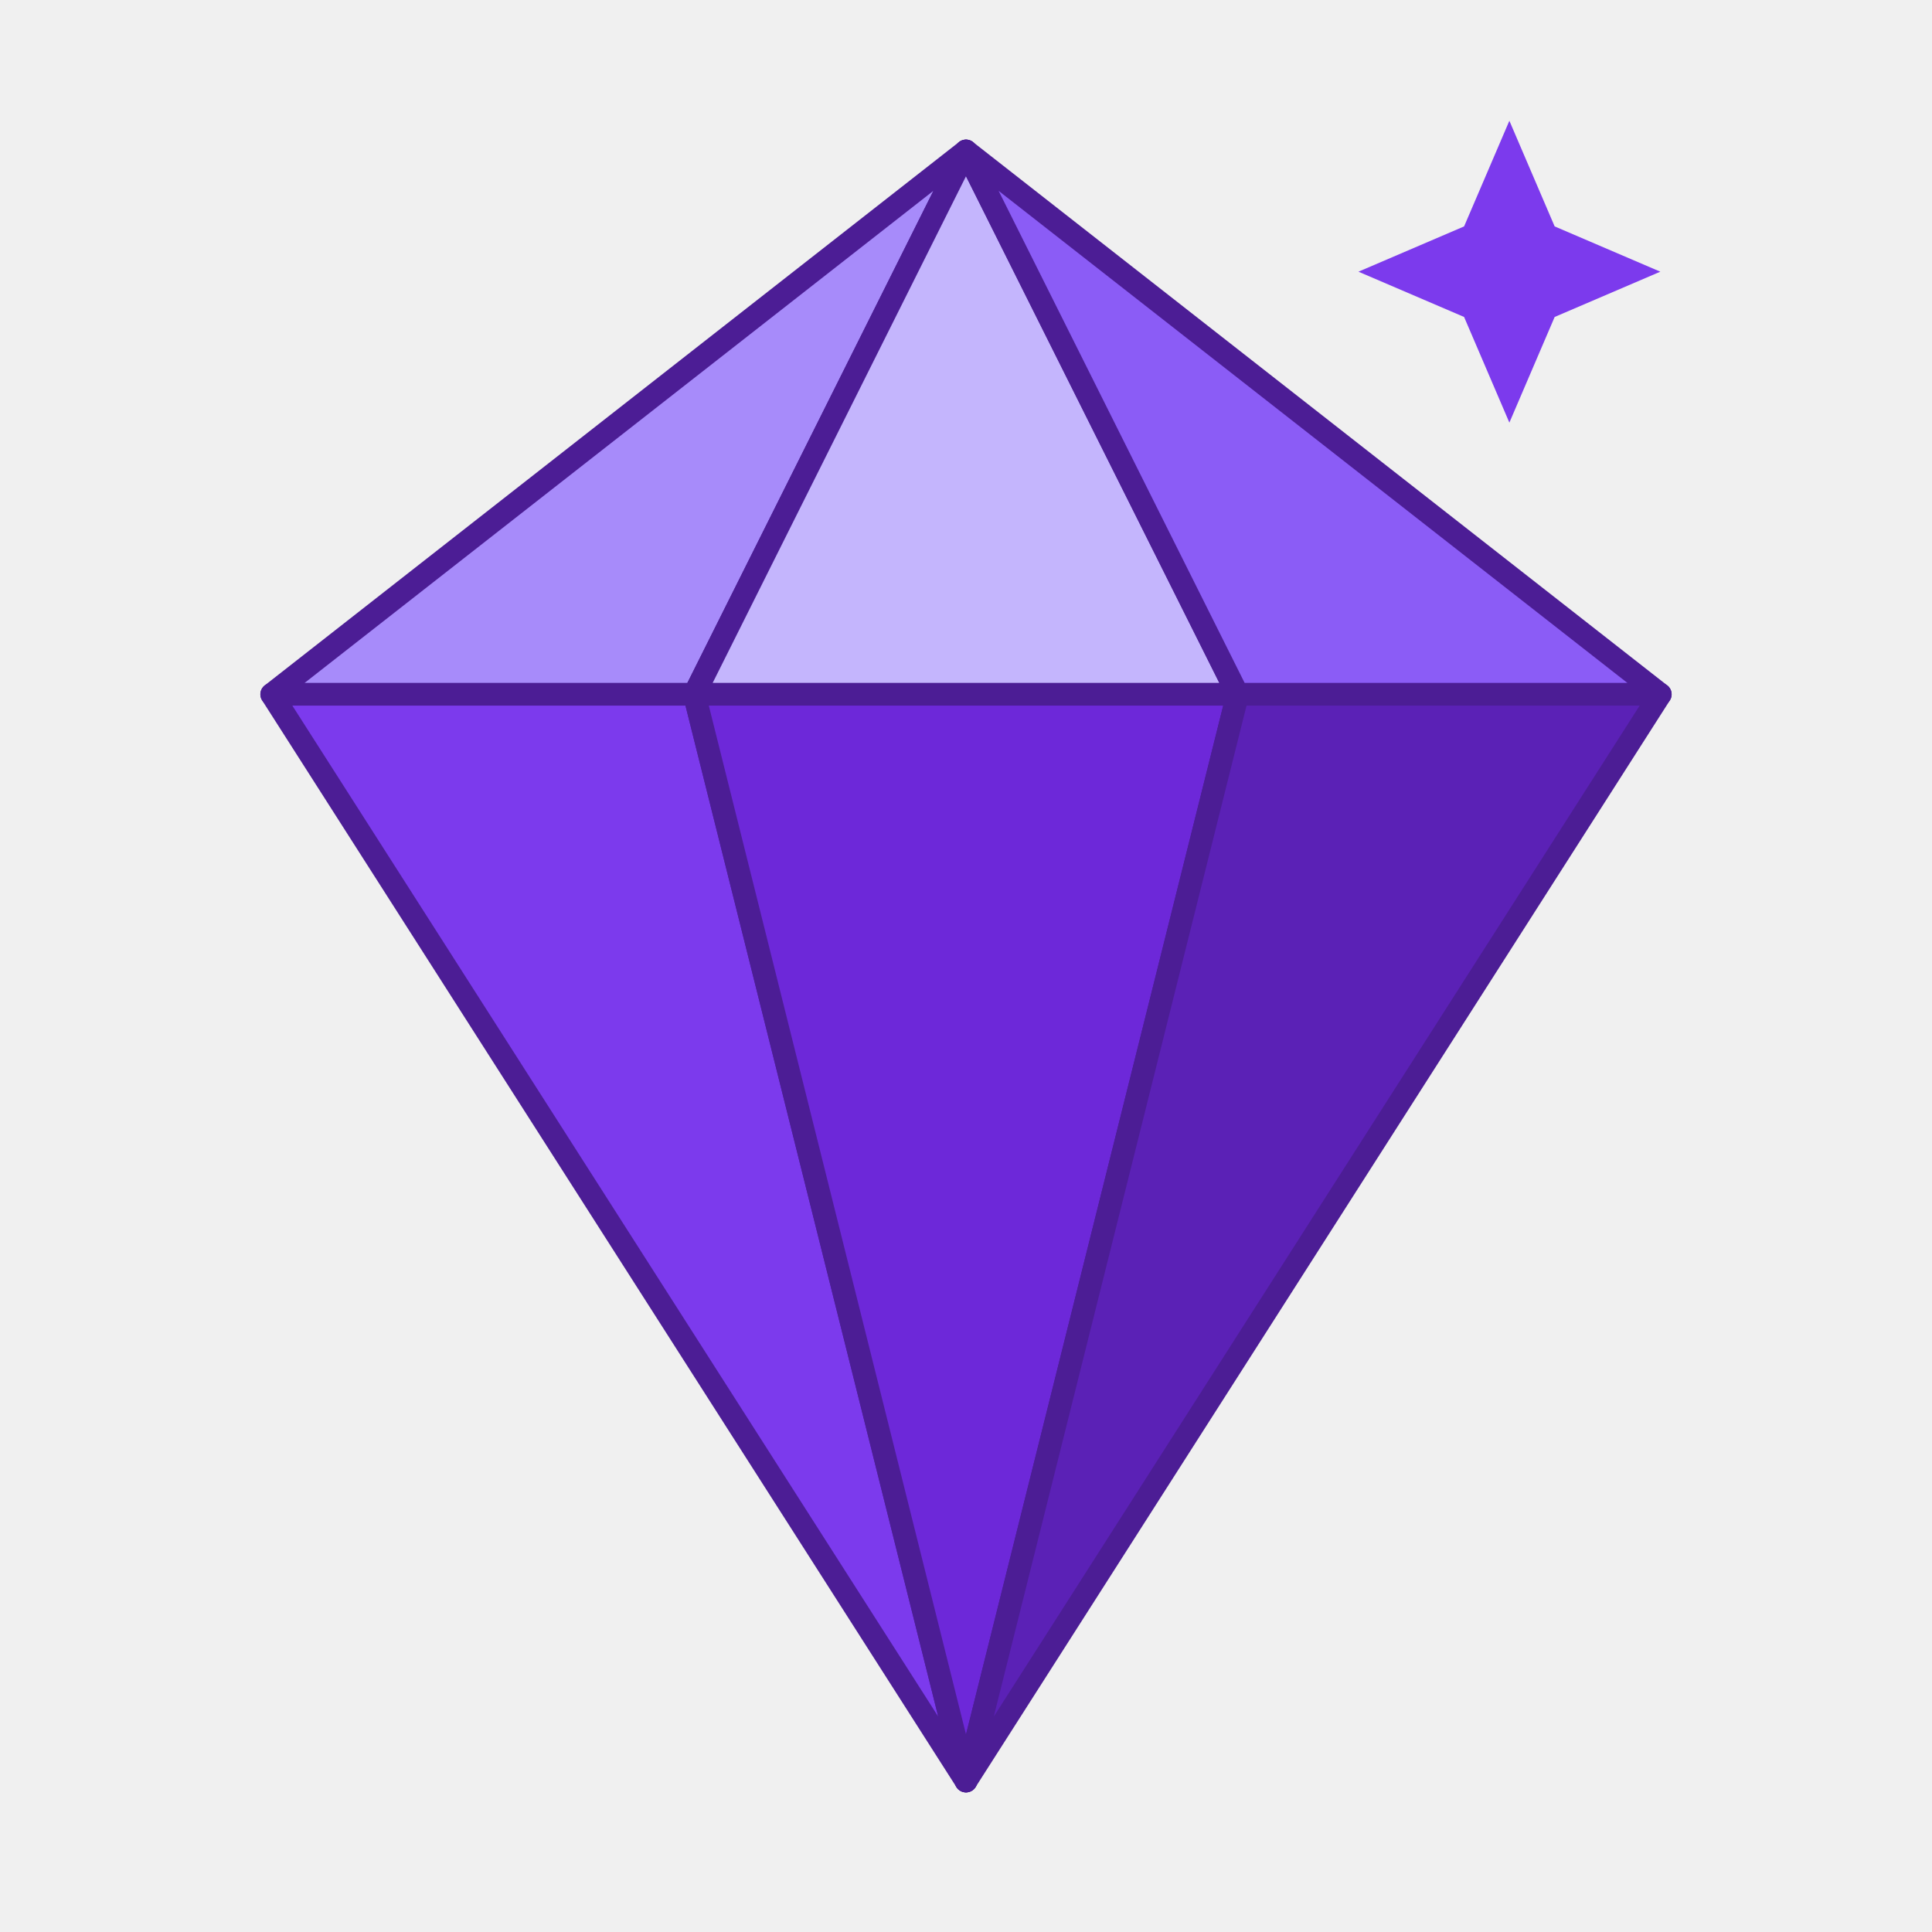
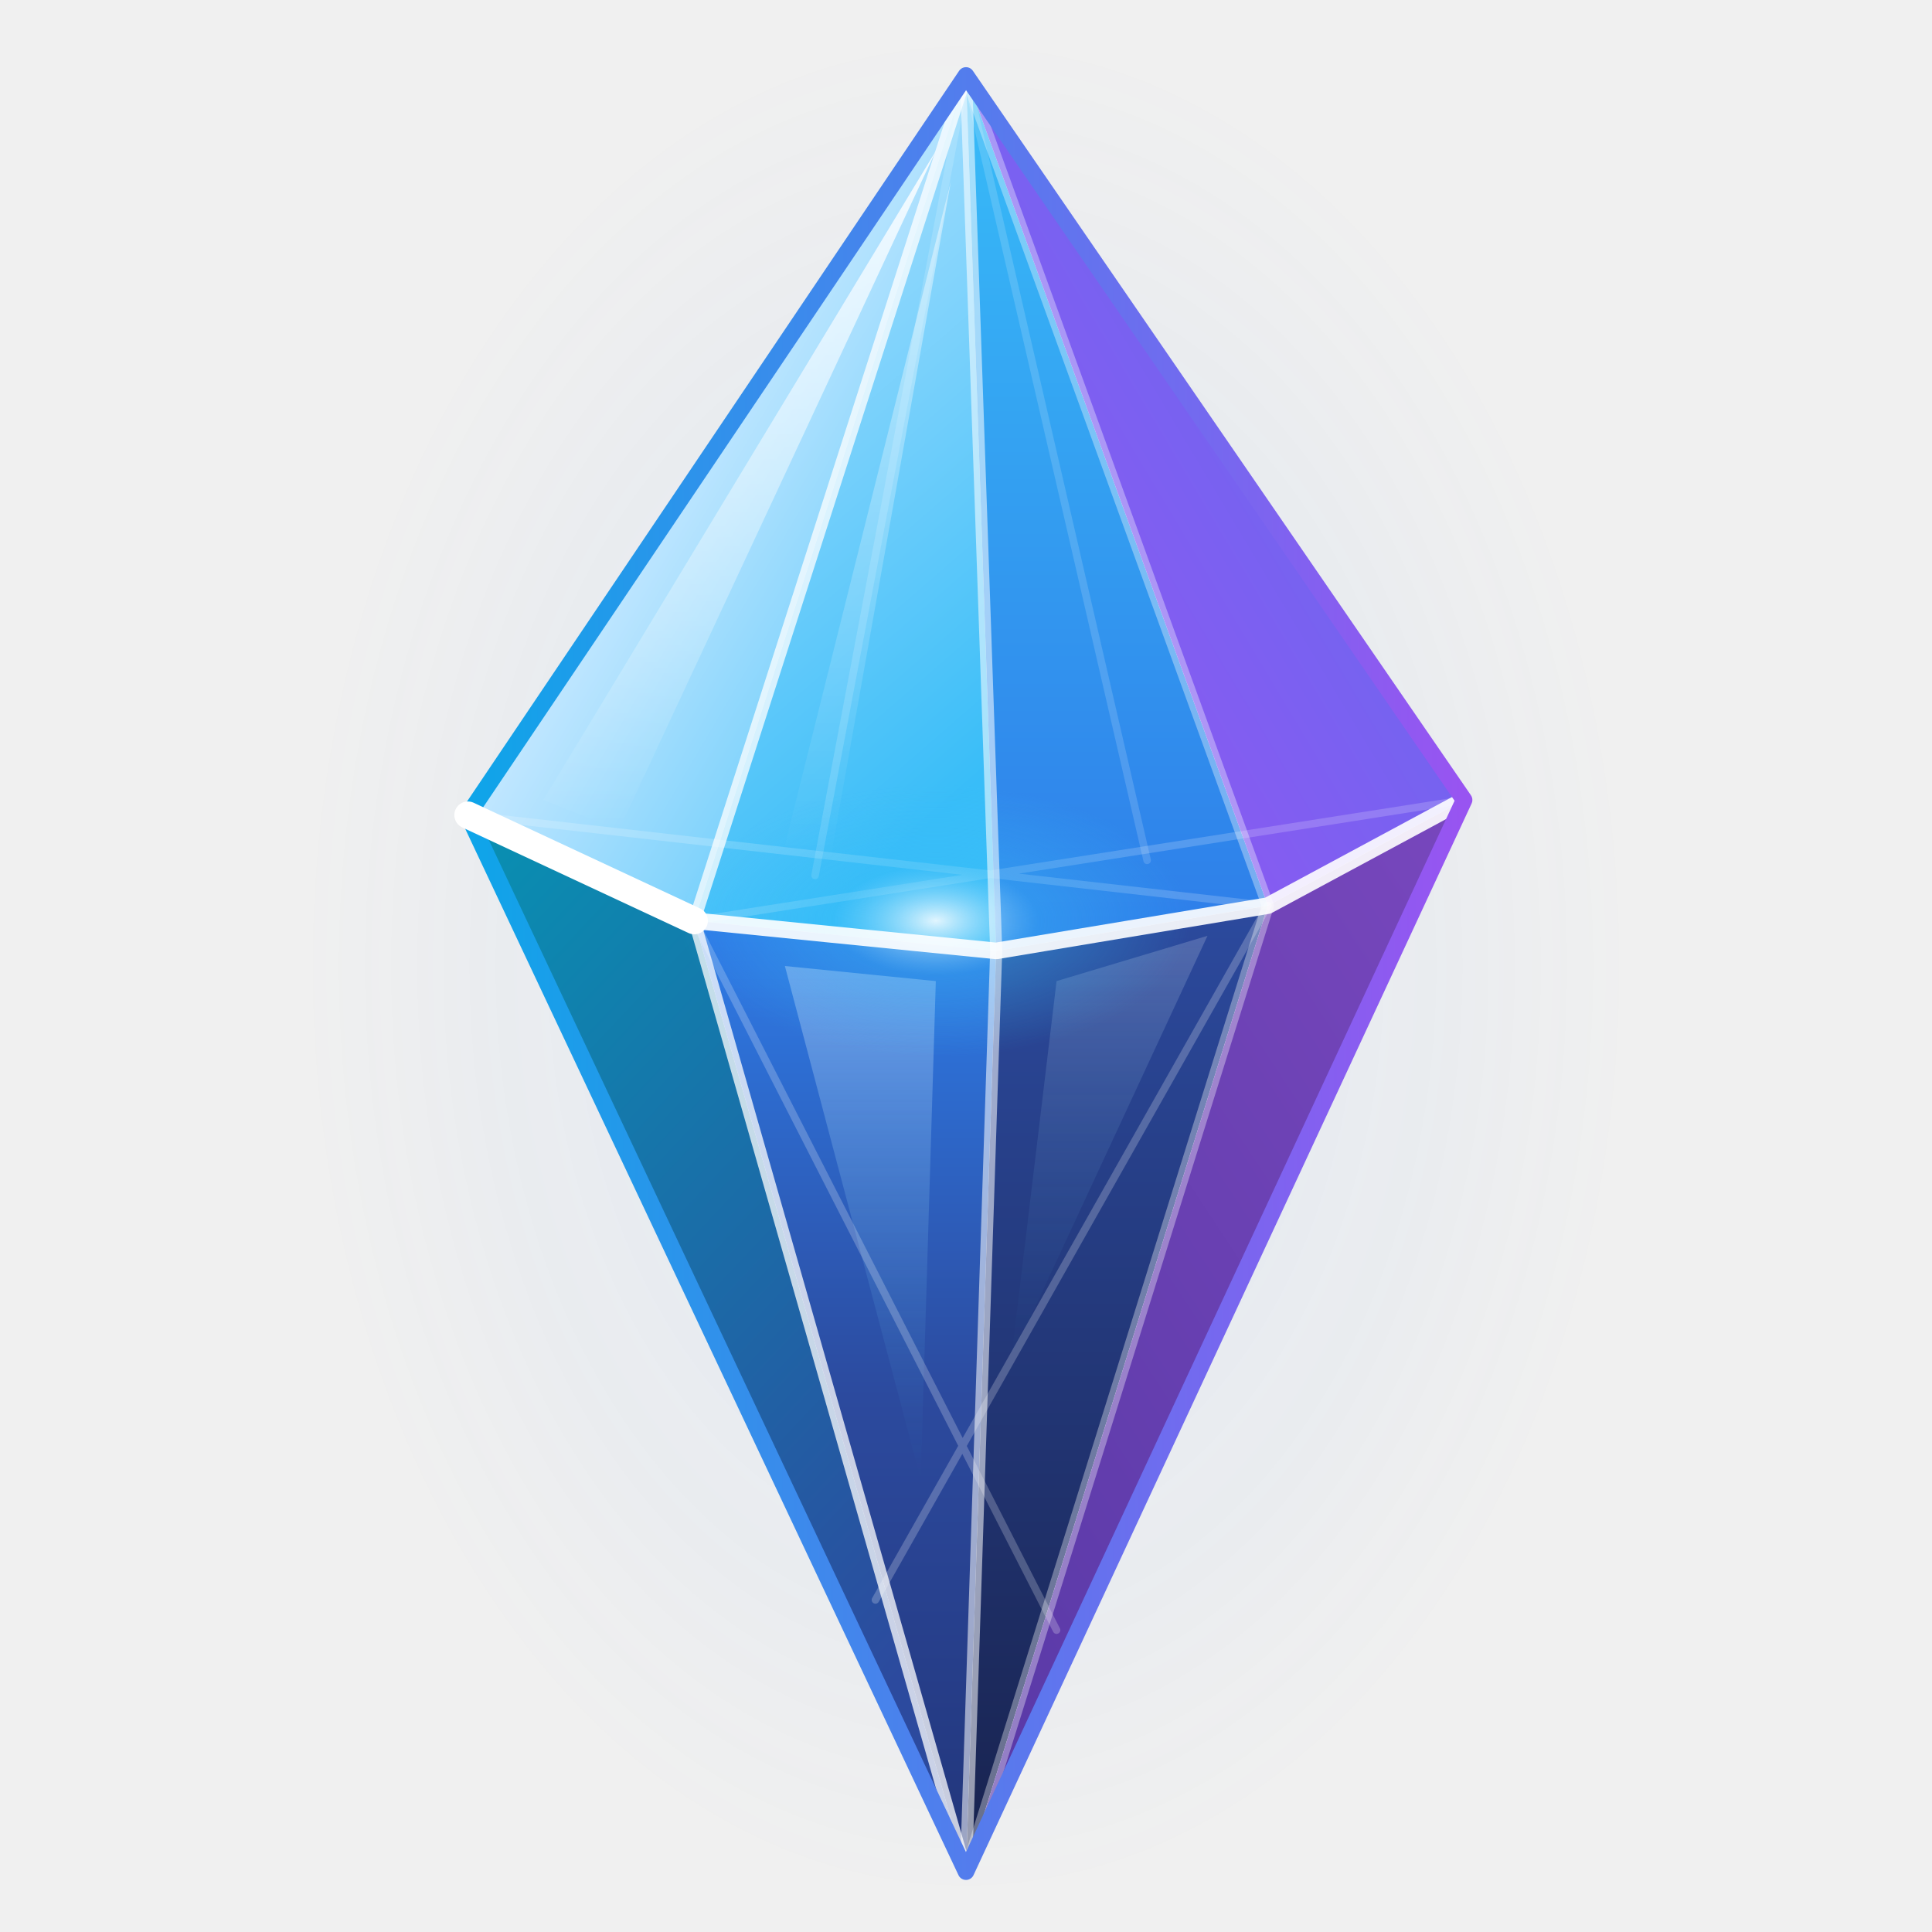
<svg xmlns="http://www.w3.org/2000/svg" viewBox="0 0 128 128" role="img" aria-label="Crystal">
-   <g stroke="#4c1d95" stroke-width="1.5" stroke-linejoin="round">
-     <polygon points="64,10 18,46 46,46" fill="#a78bfa" />
-     <polygon points="64,10 46,46 82,46" fill="#c4b5fd" />
-     <polygon points="64,10 82,46 110,46" fill="#8b5cf6" />
-     <polygon points="18,46 46,46 64,118" fill="#7c3aed" />
-     <polygon points="46,46 82,46 64,118" fill="#6d28d9" />
-     <polygon points="82,46 110,46 64,118" fill="#5b21b6" />
+   <defs>
+     <radialGradient id="aura" cx="0.5" cy="0.5" r="0.5">
+       <stop offset="0" stop-color="#2e7de9" stop-opacity="0.10" />
+       <stop offset="1" stop-color="#2e7de9" stop-opacity="0" />
+     </radialGradient>
+     <linearGradient id="f1" x1="0" y1="0" x2="1" y2="1">
+       <stop offset="0" stop-color="#ffffff" />
+       <stop offset="0.45" stop-color="#bfe6ff" />
+       <stop offset="1" stop-color="#38bdf8" />
+     </linearGradient>
+     <linearGradient id="f2" x1="0" y1="0" x2="0.3" y2="1">
+       <stop offset="0" stop-color="#bfe6ff" />
+       <stop offset="1" stop-color="#38bdf8" />
+     </linearGradient>
+     <linearGradient id="f3" x1="0" y1="0" x2="0" y2="1">
+       <stop offset="0" stop-color="#38bdf8" />
+       <stop offset="1" stop-color="#2e7de9" />
+     </linearGradient>
+     <linearGradient id="f4" x1="1" y1="0" x2="0" y2="1">
+       <stop offset="0" stop-color="#5b6ef0" />
+       <stop offset="1" stop-color="#9854f1" />
+     </linearGradient>
+     <linearGradient id="g1" x1="0" y1="0" x2="0.5" y2="1">
+       <stop offset="0" stop-color="#0891b2" />
+       <stop offset="1" stop-color="#2c4a9e" />
+     </linearGradient>
+     <linearGradient id="g2" x1="0" y1="0" x2="0" y2="1">
+       <stop offset="0" stop-color="#2e7de9" />
+       <stop offset="0.5" stop-color="#2c4a9e" />
+       <stop offset="1" stop-color="#22357a" />
+     </linearGradient>
+     <linearGradient id="g3" x1="0" y1="0" x2="0" y2="1">
+       <stop offset="0" stop-color="#2c4a9e" />
+       <stop offset="1" stop-color="#18224d" />
+     </linearGradient>
+     <linearGradient id="g4" x1="1" y1="0" x2="0.3" y2="1">
+       <stop offset="0" stop-color="#7847bd" />
+       <stop offset="1" stop-color="#5b3aa8" />
+     </linearGradient>
+     <linearGradient id="rim" x1="0" y1="0" x2="1" y2="0">
+       <stop offset="0" stop-color="#0ea5e9" />
+       <stop offset="1" stop-color="#9854f1" />
+     </linearGradient>
+     <linearGradient id="spec" x1="0" y1="0" x2="0" y2="1">
+       <stop offset="0" stop-color="#ffffff" stop-opacity="0.95" />
+       <stop offset="1" stop-color="#ffffff" stop-opacity="0" />
+     </linearGradient>
+     <linearGradient id="caustic" x1="0" y1="0" x2="0" y2="1">
+       <stop offset="0" stop-color="#ffffff" stop-opacity="0.45" />
+       <stop offset="1" stop-color="#38bdf8" stop-opacity="0" />
+     </linearGradient>
+     <radialGradient id="core" cx="0.5" cy="0.5" r="0.5">
+       <stop offset="0" stop-color="#ffffff" stop-opacity="0.85" />
+       <stop offset="0.4" stop-color="#38bdf8" stop-opacity="0.35" />
+       <stop offset="1" stop-color="#38bdf8" stop-opacity="0" />
+     </radialGradient>
+   </defs>
+   <ellipse cx="64" cy="64" rx="44" ry="62" fill="url(#aura)" />
+   <polygon points="64,5 31,54 46,61" fill="url(#f1)" />
+   <polygon points="64,5 46,61 66,63" fill="url(#f2)" />
+   <polygon points="64,5 66,63 84,60" fill="url(#f3)" />
+   <polygon points="64,5 84,60 97,53" fill="url(#f4)" />
+   <polygon points="31,54 46,61 64,124" fill="url(#g1)" />
+   <polygon points="46,61 66,63 64,124" fill="url(#g2)" />
+   <polygon points="66,63 84,60 64,124" fill="url(#g3)" />
+   <polygon points="84,60 97,53 64,124" fill="url(#g4)" />
+   <polygon points="52,64 62,65 61,98" fill="url(#caustic)" opacity="0.7" />
+   <polygon points="70,65 80,62 67,90" fill="url(#caustic)" opacity="0.4" />
+   <g fill="none" stroke="#ffffff" stroke-width="0.5" stroke-linecap="round">
+     <path d="M31 54 L84 60 M46 61 L97 53" stroke-opacity="0.18" />
+     <path d="M46 61 L70 108 M84 60 L58 106" stroke-opacity="0.22" />
+     <path d="M64 5 L54 58 M64 5 L76 57" stroke-opacity="0.15" />
  </g>
-   <path d="M100 8 l3 7 7 3 -7 3 -3 7 -3 -7 -7 -3 7 -3z" fill="#7c3aed" />
+   <ellipse cx="62" cy="61" rx="17" ry="9" fill="url(#core)" />
+   <g fill="none" stroke="#ffffff" stroke-linejoin="round" stroke-linecap="round">
+     <path d="M64 5 L46 61 L64 124" stroke-opacity="0.75" stroke-width="0.8" />
+     <path d="M64 5 L66 63 L64 124" stroke-opacity="0.55" stroke-width="0.8" />
+     <path d="M64 5 L84 60 L64 124" stroke-opacity="0.35" stroke-width="0.8" />
+     <path d="M31 54 L46 61 L66 63 L84 60 L97 53" stroke-opacity="0.9" stroke-width="1.1" />
+   </g>
+   <polygon points="64,5 31,54 64,124 97,53" fill="none" stroke="url(#rim)" stroke-width="1.1" stroke-linejoin="round" />
+   <polygon points="62,10 36,53 41,55" fill="url(#spec)" opacity="0.9" />
+   <polygon points="63,12 52,56 55,57" fill="url(#spec)" opacity="0.5" />
+   <path d="M31 54 L46 61" stroke="#ffffff" stroke-width="1.8" stroke-linecap="round" />
</svg>
